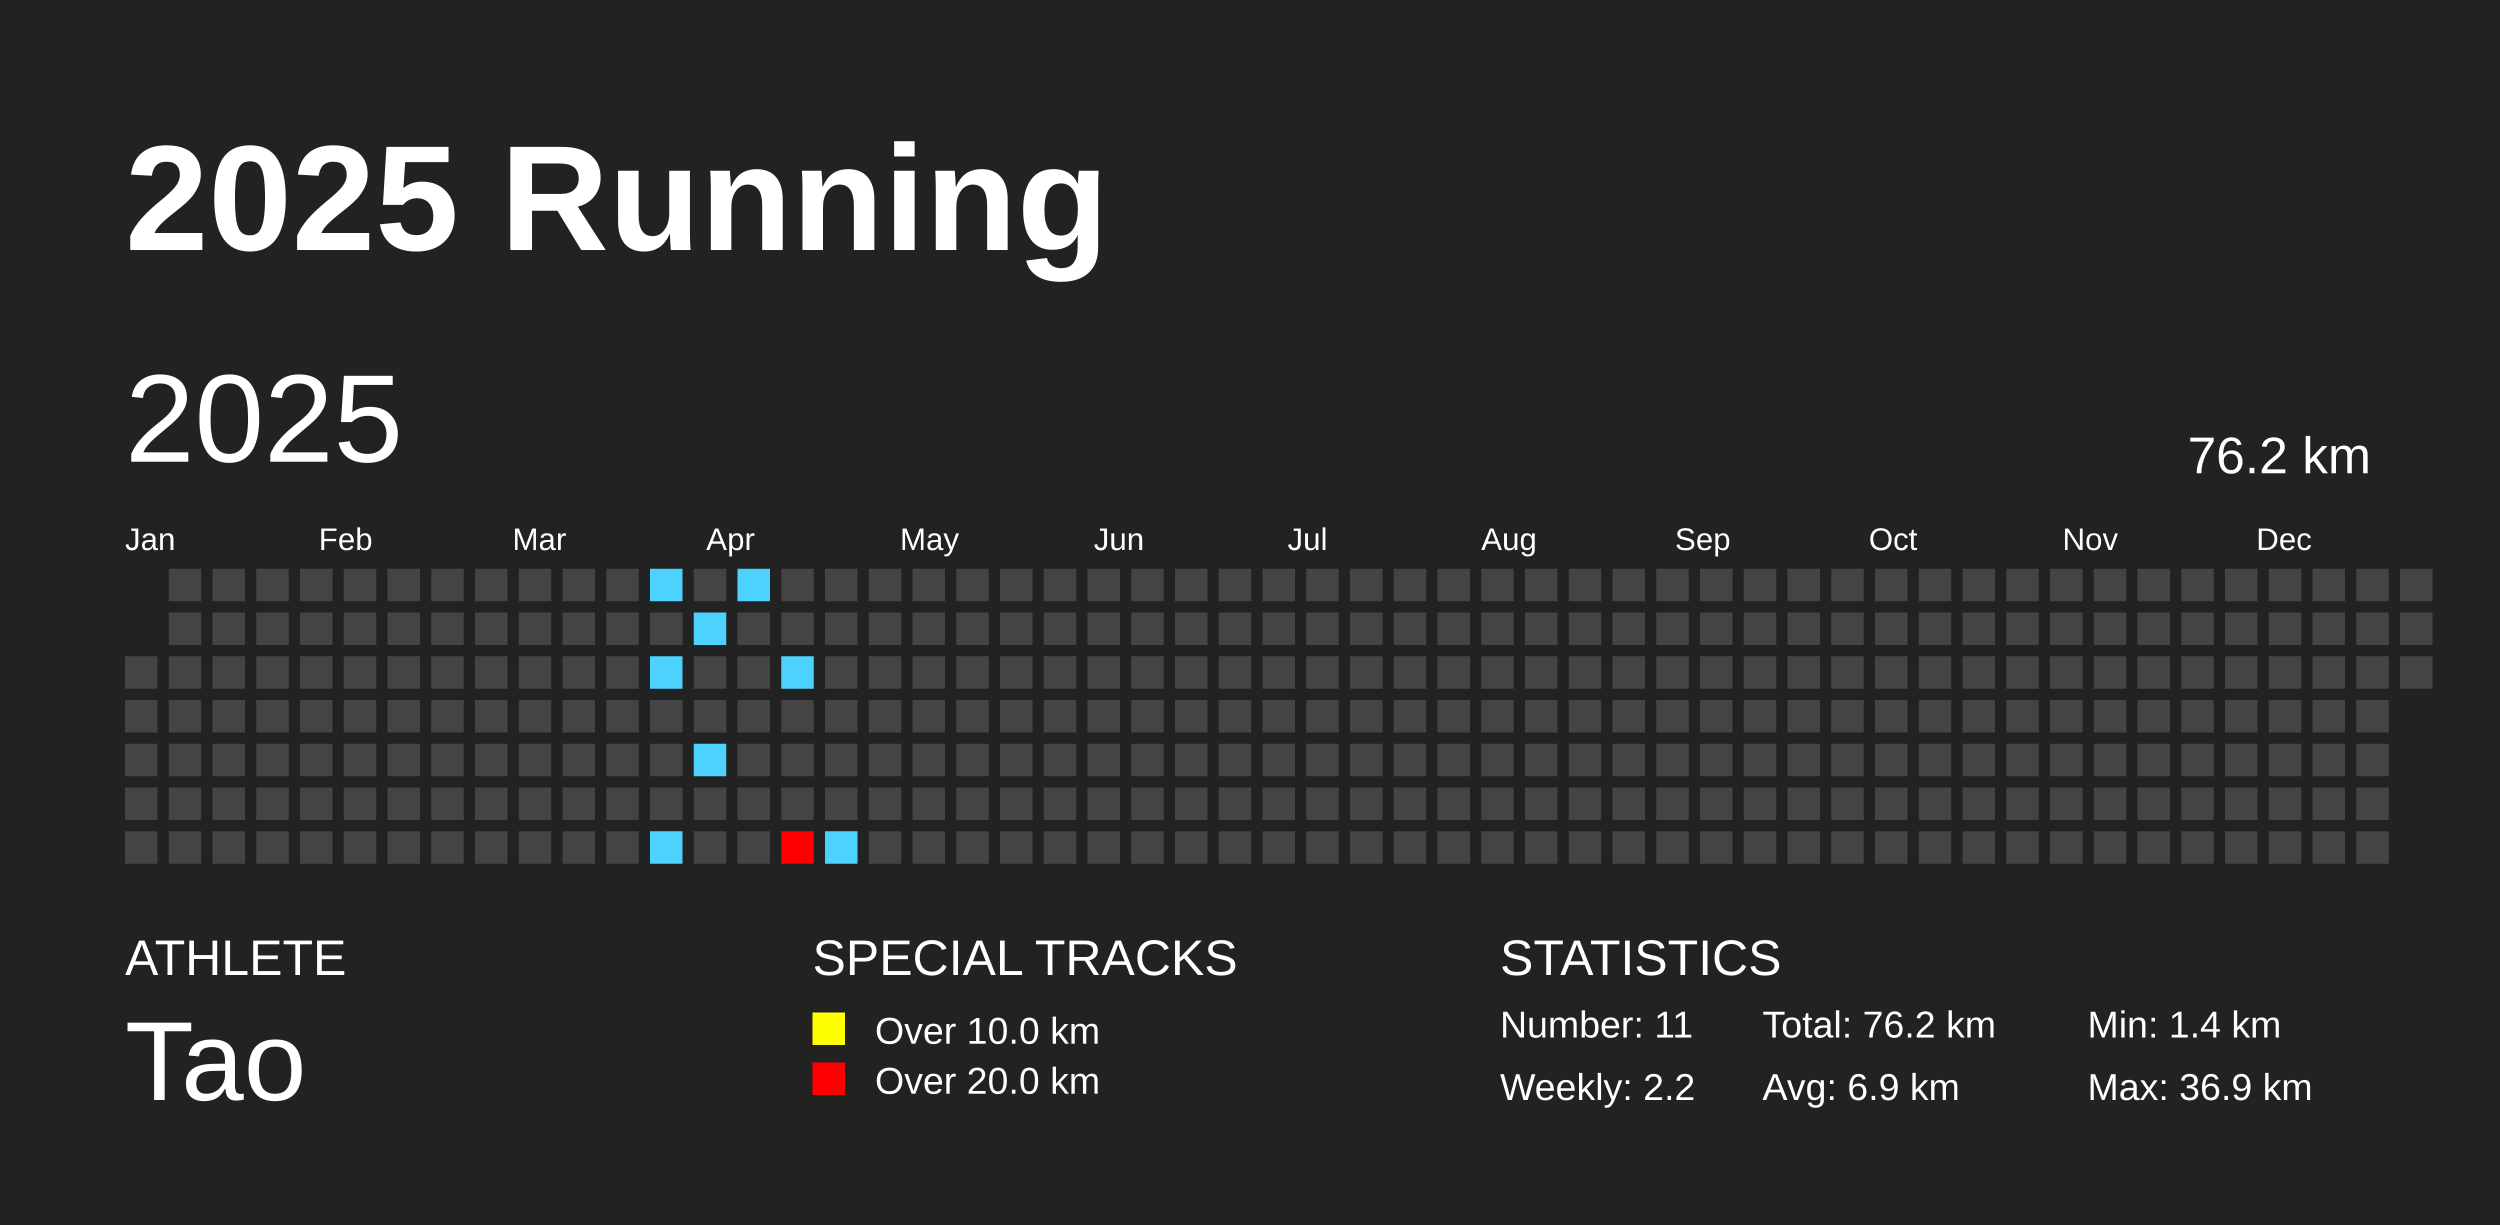
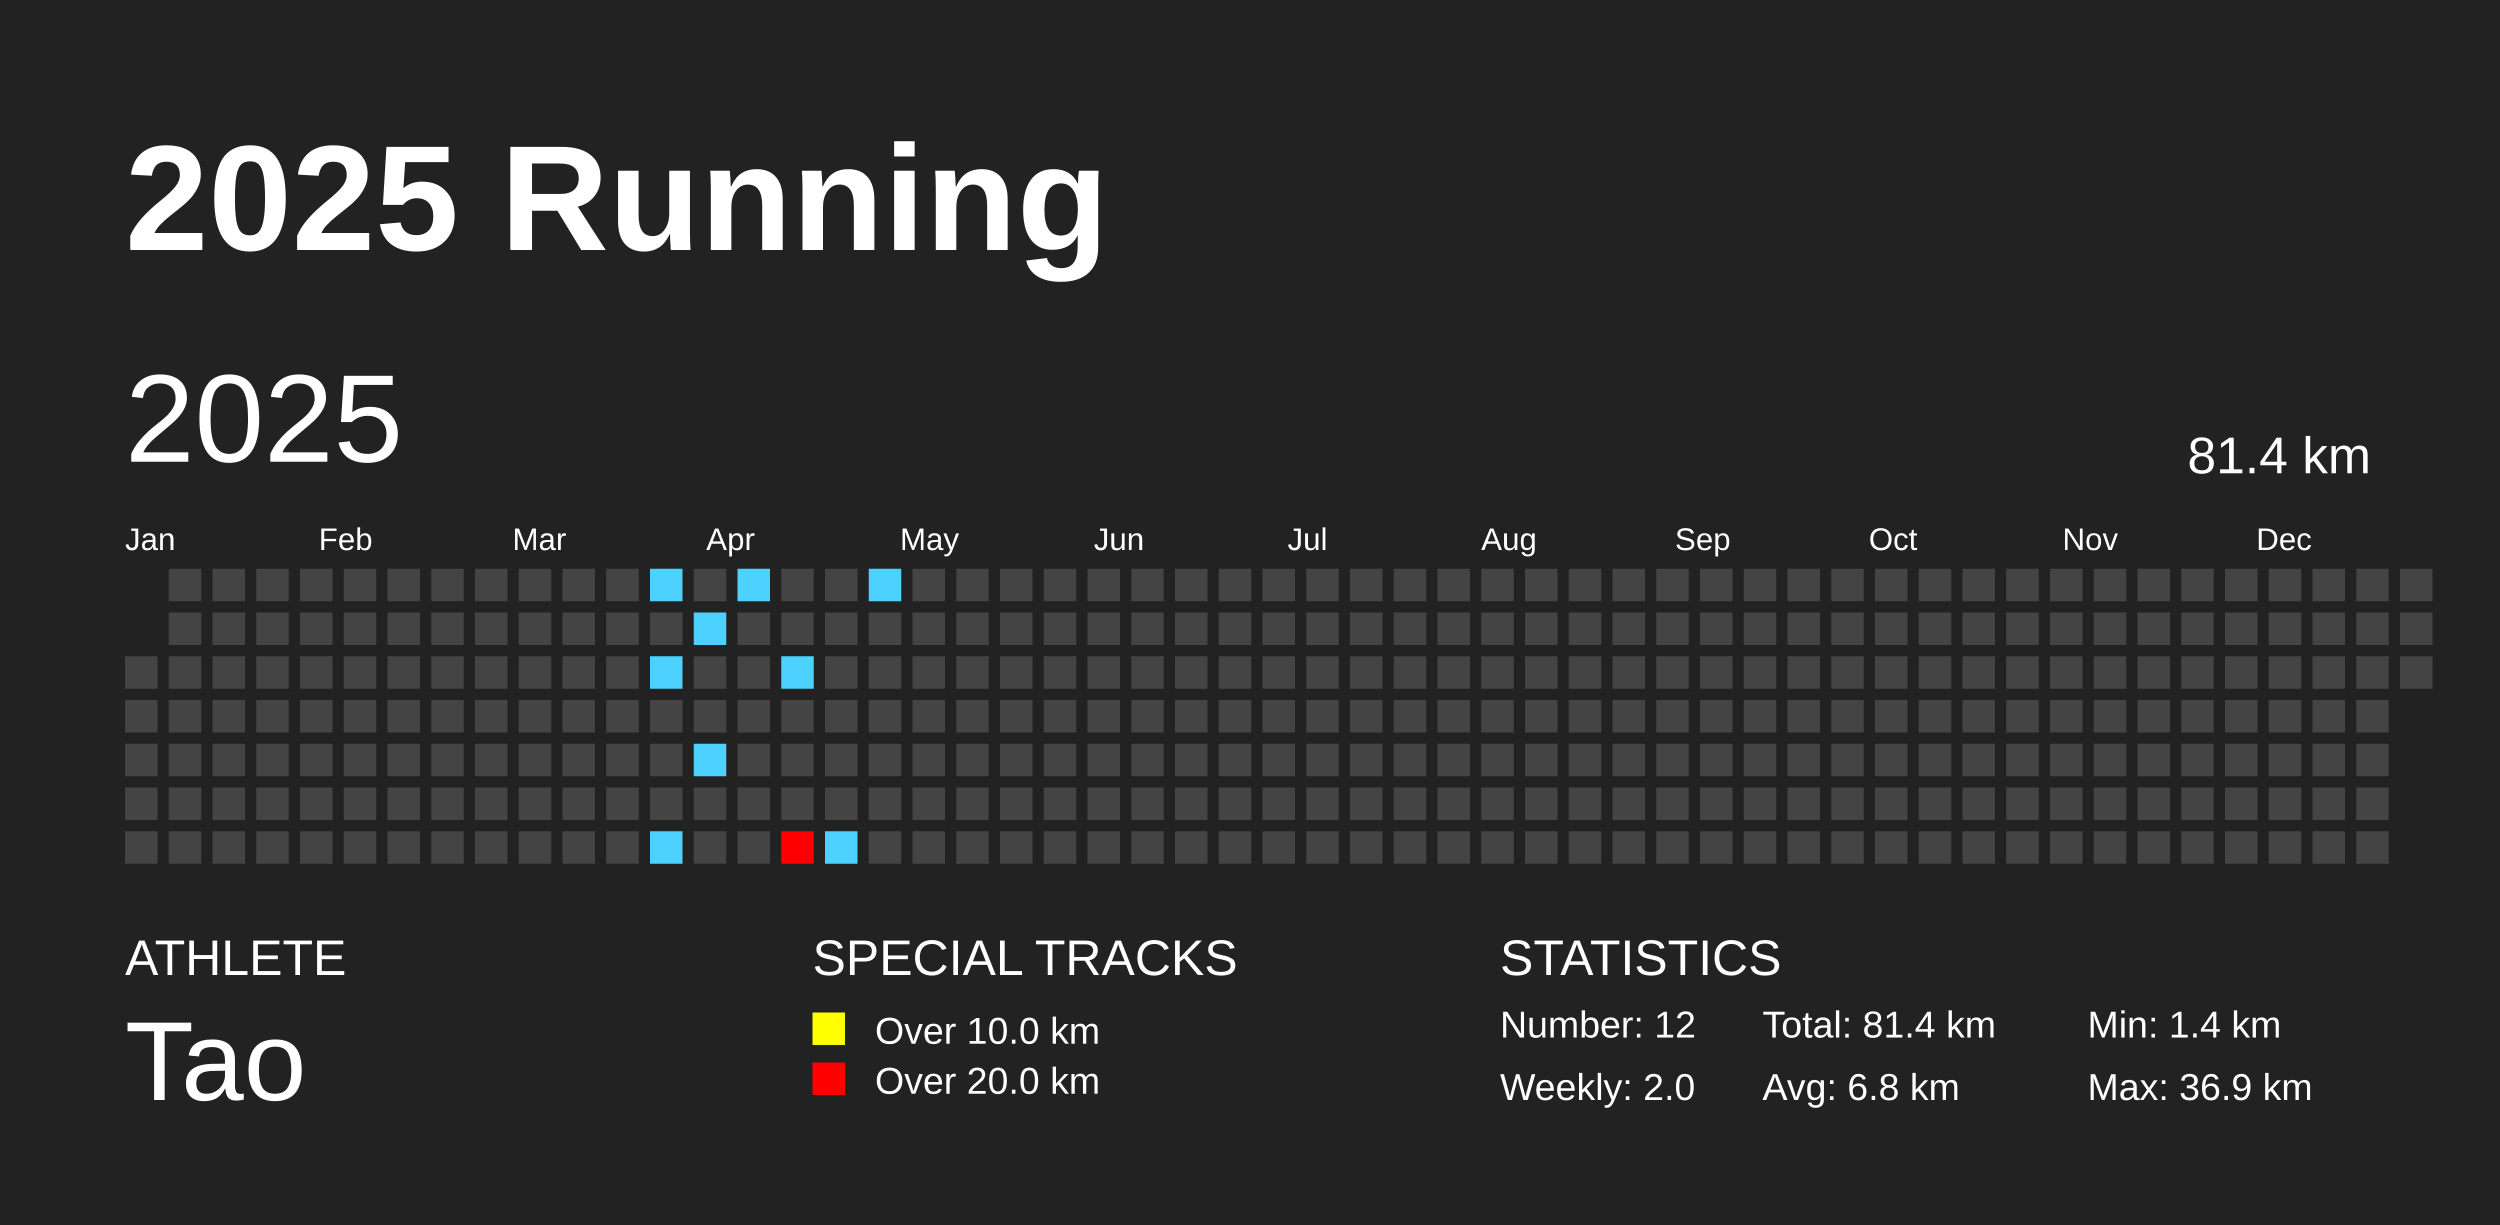
<svg xmlns="http://www.w3.org/2000/svg" baseProfile="full" height="98mm" version="1.1" viewBox="0,0,200,98" width="200mm">
  <defs />
  <rect fill="#222222" height="98" width="200" x="0" y="0" />
  <text fill="#FFFFFF" style="font-size:12px; font-family:Arial; font-weight:bold;" x="10" y="20">2025 Running</text>
  <text fill="#FFFFFF" style="font-size:4px; font-family:Arial" x="10" y="78">ATHLETE</text>
  <text fill="#FFFFFF" style="font-size:9px; font-family:Arial" x="10" y="88">Tao</text>
  <text fill="#FFFFFF" style="font-size:4px; font-family:Arial" x="65" y="78">SPECIAL TRACKS</text>
  <rect fill="yellow" height="2.6" width="2.6" x="65" y="81" />
  <text fill="#FFFFFF" style="font-size:3px; font-family:Arial" x="70" y="83.5">Over 10.0 km</text>
  <rect fill="red" height="2.6" width="2.6" x="65" y="85" />
  <text fill="#FFFFFF" style="font-size:3px; font-family:Arial" x="70" y="87.5">Over 20.0 km</text>
  <text fill="#FFFFFF" style="font-size:4px; font-family:Arial" x="120" y="78">STATISTICS</text>
-   <text fill="#FFFFFF" style="font-size:3px; font-family:Arial" x="120" y="83">Number: 11</text>
-   <text fill="#FFFFFF" style="font-size:3px; font-family:Arial" x="120" y="88">Weekly: 2.2</text>
-   <text fill="#FFFFFF" style="font-size:3px; font-family:Arial" x="141" y="83">Total: 76.2 km</text>
-   <text fill="#FFFFFF" style="font-size:3px; font-family:Arial" x="141" y="88">Avg: 6.9 km</text>
+   <text fill="#FFFFFF" style="font-size:3px; font-family:Arial" x="120" y="83">Number: 12</text>
+   <text fill="#FFFFFF" style="font-size:3px; font-family:Arial" x="120" y="88">Weekly: 2.0</text>
+   <text fill="#FFFFFF" style="font-size:3px; font-family:Arial" x="141" y="83">Total: 81.4 km</text>
+   <text fill="#FFFFFF" style="font-size:3px; font-family:Arial" x="141" y="88">Avg: 6.8 km</text>
  <text fill="#FFFFFF" style="font-size:3px; font-family:Arial" x="167" y="83">Min: 1.4 km</text>
  <text fill="#FFFFFF" style="font-size:3px; font-family:Arial" x="167" y="88">Max: 36.9 km</text>
  <text dominant-baseline="hanging" fill="#FFFFFF" style="font-size:10.0px; font-family:Arial;" x="10" y="30">2025</text>
-   <text dominant-baseline="hanging" fill="#FFFFFF" style="font-size:4.125px; font-family:Arial;" x="175" y="35">76.2 km</text>
+   <text dominant-baseline="hanging" fill="#FFFFFF" style="font-size:4.125px; font-family:Arial;" x="175" y="35">81.4 km</text>
  <text fill="#FFFFFF" style="font-size:2.5px; font-family:Arial" x="10.0" y="44">Jan</text>
  <text fill="#FFFFFF" style="font-size:2.5px; font-family:Arial" x="25.5" y="44">Feb</text>
  <text fill="#FFFFFF" style="font-size:2.5px; font-family:Arial" x="41.0" y="44">Mar</text>
  <text fill="#FFFFFF" style="font-size:2.5px; font-family:Arial" x="56.5" y="44">Apr</text>
  <text fill="#FFFFFF" style="font-size:2.5px; font-family:Arial" x="72.0" y="44">May</text>
  <text fill="#FFFFFF" style="font-size:2.5px; font-family:Arial" x="87.5" y="44">Jun</text>
  <text fill="#FFFFFF" style="font-size:2.5px; font-family:Arial" x="103.0" y="44">Jul</text>
  <text fill="#FFFFFF" style="font-size:2.5px; font-family:Arial" x="118.5" y="44">Aug</text>
  <text fill="#FFFFFF" style="font-size:2.5px; font-family:Arial" x="134.0" y="44">Sep</text>
  <text fill="#FFFFFF" style="font-size:2.5px; font-family:Arial" x="149.5" y="44">Oct</text>
  <text fill="#FFFFFF" style="font-size:2.5px; font-family:Arial" x="165.0" y="44">Nov</text>
  <text fill="#FFFFFF" style="font-size:2.5px; font-family:Arial" x="180.5" y="44">Dec</text>
  <rect fill="#444444" height="2.6" width="2.6" x="10.0" y="52.5" />
  <rect fill="#444444" height="2.6" width="2.6" x="10.0" y="56.0" />
  <rect fill="#444444" height="2.6" width="2.6" x="10.0" y="59.5" />
  <rect fill="#444444" height="2.6" width="2.6" x="10.0" y="63.0" />
  <rect fill="#444444" height="2.6" width="2.6" x="10.0" y="66.5" />
  <rect fill="#444444" height="2.6" width="2.6" x="13.5" y="45.5" />
  <rect fill="#444444" height="2.6" width="2.6" x="13.5" y="49.0" />
  <rect fill="#444444" height="2.6" width="2.6" x="13.5" y="52.5" />
  <rect fill="#444444" height="2.6" width="2.6" x="13.5" y="56.0" />
  <rect fill="#444444" height="2.6" width="2.6" x="13.5" y="59.5" />
  <rect fill="#444444" height="2.6" width="2.6" x="13.5" y="63.0" />
  <rect fill="#444444" height="2.6" width="2.6" x="13.5" y="66.5" />
  <rect fill="#444444" height="2.6" width="2.6" x="17.0" y="45.5" />
  <rect fill="#444444" height="2.6" width="2.6" x="17.0" y="49.0" />
  <rect fill="#444444" height="2.6" width="2.6" x="17.0" y="52.5" />
  <rect fill="#444444" height="2.6" width="2.6" x="17.0" y="56.0" />
  <rect fill="#444444" height="2.6" width="2.6" x="17.0" y="59.5" />
  <rect fill="#444444" height="2.6" width="2.6" x="17.0" y="63.0" />
  <rect fill="#444444" height="2.6" width="2.6" x="17.0" y="66.5" />
  <rect fill="#444444" height="2.6" width="2.6" x="20.5" y="45.5" />
  <rect fill="#444444" height="2.6" width="2.6" x="20.5" y="49.0" />
  <rect fill="#444444" height="2.6" width="2.6" x="20.5" y="52.5" />
  <rect fill="#444444" height="2.6" width="2.6" x="20.5" y="56.0" />
  <rect fill="#444444" height="2.6" width="2.6" x="20.5" y="59.5" />
  <rect fill="#444444" height="2.6" width="2.6" x="20.5" y="63.0" />
  <rect fill="#444444" height="2.6" width="2.6" x="20.5" y="66.5" />
  <rect fill="#444444" height="2.6" width="2.6" x="24.0" y="45.5" />
  <rect fill="#444444" height="2.6" width="2.6" x="24.0" y="49.0" />
  <rect fill="#444444" height="2.6" width="2.6" x="24.0" y="52.5" />
  <rect fill="#444444" height="2.6" width="2.6" x="24.0" y="56.0" />
  <rect fill="#444444" height="2.6" width="2.6" x="24.0" y="59.5" />
  <rect fill="#444444" height="2.6" width="2.6" x="24.0" y="63.0" />
  <rect fill="#444444" height="2.6" width="2.6" x="24.0" y="66.5" />
  <rect fill="#444444" height="2.6" width="2.6" x="27.5" y="45.5" />
  <rect fill="#444444" height="2.6" width="2.6" x="27.5" y="49.0" />
  <rect fill="#444444" height="2.6" width="2.6" x="27.5" y="52.5" />
  <rect fill="#444444" height="2.6" width="2.6" x="27.5" y="56.0" />
  <rect fill="#444444" height="2.6" width="2.6" x="27.5" y="59.5" />
  <rect fill="#444444" height="2.6" width="2.6" x="27.5" y="63.0" />
  <rect fill="#444444" height="2.6" width="2.6" x="27.5" y="66.5" />
  <rect fill="#444444" height="2.6" width="2.6" x="31.0" y="45.5" />
  <rect fill="#444444" height="2.6" width="2.6" x="31.0" y="49.0" />
  <rect fill="#444444" height="2.6" width="2.6" x="31.0" y="52.5" />
  <rect fill="#444444" height="2.6" width="2.6" x="31.0" y="56.0" />
  <rect fill="#444444" height="2.6" width="2.6" x="31.0" y="59.5" />
  <rect fill="#444444" height="2.6" width="2.6" x="31.0" y="63.0" />
  <rect fill="#444444" height="2.6" width="2.6" x="31.0" y="66.5" />
  <rect fill="#444444" height="2.6" width="2.6" x="34.5" y="45.5" />
  <rect fill="#444444" height="2.6" width="2.6" x="34.5" y="49.0" />
  <rect fill="#444444" height="2.6" width="2.6" x="34.5" y="52.5" />
  <rect fill="#444444" height="2.6" width="2.6" x="34.5" y="56.0" />
  <rect fill="#444444" height="2.6" width="2.6" x="34.5" y="59.5" />
  <rect fill="#444444" height="2.6" width="2.6" x="34.5" y="63.0" />
  <rect fill="#444444" height="2.6" width="2.6" x="34.5" y="66.5" />
  <rect fill="#444444" height="2.6" width="2.6" x="38.0" y="45.5" />
  <rect fill="#444444" height="2.6" width="2.6" x="38.0" y="49.0" />
  <rect fill="#444444" height="2.6" width="2.6" x="38.0" y="52.5" />
  <rect fill="#444444" height="2.6" width="2.6" x="38.0" y="56.0" />
  <rect fill="#444444" height="2.6" width="2.6" x="38.0" y="59.5" />
  <rect fill="#444444" height="2.6" width="2.6" x="38.0" y="63.0" />
  <rect fill="#444444" height="2.6" width="2.6" x="38.0" y="66.5" />
  <rect fill="#444444" height="2.6" width="2.6" x="41.5" y="45.5" />
  <rect fill="#444444" height="2.6" width="2.6" x="41.5" y="49.0" />
  <rect fill="#444444" height="2.6" width="2.6" x="41.5" y="52.5" />
  <rect fill="#444444" height="2.6" width="2.6" x="41.5" y="56.0" />
  <rect fill="#444444" height="2.6" width="2.6" x="41.5" y="59.5" />
  <rect fill="#444444" height="2.6" width="2.6" x="41.5" y="63.0" />
  <rect fill="#444444" height="2.6" width="2.6" x="41.5" y="66.5" />
  <rect fill="#444444" height="2.6" width="2.6" x="45.0" y="45.5" />
  <rect fill="#444444" height="2.6" width="2.6" x="45.0" y="49.0" />
  <rect fill="#444444" height="2.6" width="2.6" x="45.0" y="52.5" />
  <rect fill="#444444" height="2.6" width="2.6" x="45.0" y="56.0" />
  <rect fill="#444444" height="2.6" width="2.6" x="45.0" y="59.5" />
  <rect fill="#444444" height="2.6" width="2.6" x="45.0" y="63.0" />
  <rect fill="#444444" height="2.6" width="2.6" x="45.0" y="66.5" />
  <rect fill="#444444" height="2.6" width="2.6" x="48.5" y="45.5" />
  <rect fill="#444444" height="2.6" width="2.6" x="48.5" y="49.0" />
  <rect fill="#444444" height="2.6" width="2.6" x="48.5" y="52.5" />
  <rect fill="#444444" height="2.6" width="2.6" x="48.5" y="56.0" />
  <rect fill="#444444" height="2.6" width="2.6" x="48.5" y="59.5" />
  <rect fill="#444444" height="2.6" width="2.6" x="48.5" y="63.0" />
  <rect fill="#444444" height="2.6" width="2.6" x="48.5" y="66.5" />
  <rect fill="#4dd2ff" height="2.6" width="2.6" x="52.0" y="45.5" />
  <rect fill="#444444" height="2.6" width="2.6" x="52.0" y="49.0" />
  <rect fill="#4dd2ff" height="2.6" width="2.6" x="52.0" y="52.5" />
  <rect fill="#444444" height="2.6" width="2.6" x="52.0" y="56.0" />
  <rect fill="#444444" height="2.6" width="2.6" x="52.0" y="59.5" />
  <rect fill="#444444" height="2.6" width="2.6" x="52.0" y="63.0" />
  <rect fill="#4dd2ff" height="2.6" width="2.6" x="52.0" y="66.5" />
  <rect fill="#444444" height="2.6" width="2.6" x="55.5" y="45.5" />
  <rect fill="#4dd2ff" height="2.6" width="2.6" x="55.5" y="49.0" />
  <rect fill="#444444" height="2.6" width="2.6" x="55.5" y="52.5" />
  <rect fill="#444444" height="2.6" width="2.6" x="55.5" y="56.0" />
  <rect fill="#4dd2ff" height="2.6" width="2.6" x="55.5" y="59.5" />
  <rect fill="#444444" height="2.6" width="2.6" x="55.5" y="63.0" />
  <rect fill="#444444" height="2.6" width="2.6" x="55.5" y="66.5" />
  <rect fill="#4dd2ff" height="2.6" width="2.6" x="59.0" y="45.5" />
  <rect fill="#444444" height="2.6" width="2.6" x="59.0" y="49.0" />
  <rect fill="#444444" height="2.6" width="2.6" x="59.0" y="52.5" />
  <rect fill="#444444" height="2.6" width="2.6" x="59.0" y="56.0" />
  <rect fill="#444444" height="2.6" width="2.6" x="59.0" y="59.5" />
  <rect fill="#444444" height="2.6" width="2.6" x="59.0" y="63.0" />
  <rect fill="#444444" height="2.6" width="2.6" x="59.0" y="66.5" />
  <rect fill="#444444" height="2.6" width="2.6" x="62.5" y="45.5" />
  <rect fill="#444444" height="2.6" width="2.6" x="62.5" y="49.0" />
  <rect fill="#4dd2ff" height="2.6" width="2.6" x="62.5" y="52.5" />
  <rect fill="#444444" height="2.6" width="2.6" x="62.5" y="56.0" />
  <rect fill="#444444" height="2.6" width="2.6" x="62.5" y="59.5" />
  <rect fill="#444444" height="2.6" width="2.6" x="62.5" y="63.0" />
  <rect fill="red" height="2.6" width="2.6" x="62.5" y="66.5" />
  <rect fill="#444444" height="2.6" width="2.6" x="66.0" y="45.5" />
  <rect fill="#444444" height="2.6" width="2.6" x="66.0" y="49.0" />
  <rect fill="#444444" height="2.6" width="2.6" x="66.0" y="52.5" />
  <rect fill="#444444" height="2.6" width="2.6" x="66.0" y="56.0" />
  <rect fill="#444444" height="2.6" width="2.6" x="66.0" y="59.5" />
  <rect fill="#444444" height="2.6" width="2.6" x="66.0" y="63.0" />
  <rect fill="#4dd2ff" height="2.6" width="2.6" x="66.0" y="66.5" />
-   <rect fill="#444444" height="2.6" width="2.6" x="69.5" y="45.5" />
+   <rect fill="#4dd2ff" height="2.6" width="2.6" x="69.5" y="45.5" />
  <rect fill="#444444" height="2.6" width="2.6" x="69.5" y="49.0" />
  <rect fill="#444444" height="2.6" width="2.6" x="69.5" y="52.5" />
  <rect fill="#444444" height="2.6" width="2.6" x="69.5" y="56.0" />
  <rect fill="#444444" height="2.6" width="2.6" x="69.5" y="59.5" />
  <rect fill="#444444" height="2.6" width="2.6" x="69.5" y="63.0" />
  <rect fill="#444444" height="2.6" width="2.6" x="69.5" y="66.5" />
  <rect fill="#444444" height="2.6" width="2.6" x="73.0" y="45.5" />
  <rect fill="#444444" height="2.6" width="2.6" x="73.0" y="49.0" />
  <rect fill="#444444" height="2.6" width="2.6" x="73.0" y="52.5" />
  <rect fill="#444444" height="2.6" width="2.6" x="73.0" y="56.0" />
  <rect fill="#444444" height="2.6" width="2.6" x="73.0" y="59.5" />
  <rect fill="#444444" height="2.6" width="2.6" x="73.0" y="63.0" />
  <rect fill="#444444" height="2.6" width="2.6" x="73.0" y="66.5" />
  <rect fill="#444444" height="2.6" width="2.6" x="76.5" y="45.5" />
  <rect fill="#444444" height="2.6" width="2.6" x="76.5" y="49.0" />
  <rect fill="#444444" height="2.6" width="2.6" x="76.5" y="52.5" />
  <rect fill="#444444" height="2.6" width="2.6" x="76.5" y="56.0" />
  <rect fill="#444444" height="2.6" width="2.6" x="76.5" y="59.5" />
  <rect fill="#444444" height="2.6" width="2.6" x="76.5" y="63.0" />
  <rect fill="#444444" height="2.6" width="2.6" x="76.5" y="66.5" />
  <rect fill="#444444" height="2.6" width="2.6" x="80.0" y="45.5" />
  <rect fill="#444444" height="2.6" width="2.6" x="80.0" y="49.0" />
  <rect fill="#444444" height="2.6" width="2.6" x="80.0" y="52.5" />
  <rect fill="#444444" height="2.6" width="2.6" x="80.0" y="56.0" />
  <rect fill="#444444" height="2.6" width="2.6" x="80.0" y="59.5" />
  <rect fill="#444444" height="2.6" width="2.6" x="80.0" y="63.0" />
  <rect fill="#444444" height="2.6" width="2.6" x="80.0" y="66.5" />
  <rect fill="#444444" height="2.6" width="2.6" x="83.5" y="45.5" />
  <rect fill="#444444" height="2.6" width="2.6" x="83.5" y="49.0" />
  <rect fill="#444444" height="2.6" width="2.6" x="83.5" y="52.5" />
  <rect fill="#444444" height="2.6" width="2.6" x="83.5" y="56.0" />
  <rect fill="#444444" height="2.6" width="2.6" x="83.5" y="59.5" />
  <rect fill="#444444" height="2.6" width="2.6" x="83.5" y="63.0" />
  <rect fill="#444444" height="2.6" width="2.6" x="83.5" y="66.5" />
  <rect fill="#444444" height="2.6" width="2.6" x="87.0" y="45.5" />
  <rect fill="#444444" height="2.6" width="2.6" x="87.0" y="49.0" />
  <rect fill="#444444" height="2.6" width="2.6" x="87.0" y="52.5" />
  <rect fill="#444444" height="2.6" width="2.6" x="87.0" y="56.0" />
  <rect fill="#444444" height="2.6" width="2.6" x="87.0" y="59.5" />
  <rect fill="#444444" height="2.6" width="2.6" x="87.0" y="63.0" />
  <rect fill="#444444" height="2.6" width="2.6" x="87.0" y="66.5" />
  <rect fill="#444444" height="2.6" width="2.6" x="90.5" y="45.5" />
  <rect fill="#444444" height="2.6" width="2.6" x="90.5" y="49.0" />
  <rect fill="#444444" height="2.6" width="2.6" x="90.5" y="52.5" />
  <rect fill="#444444" height="2.6" width="2.6" x="90.5" y="56.0" />
  <rect fill="#444444" height="2.6" width="2.6" x="90.5" y="59.5" />
  <rect fill="#444444" height="2.6" width="2.6" x="90.5" y="63.0" />
  <rect fill="#444444" height="2.6" width="2.6" x="90.5" y="66.5" />
  <rect fill="#444444" height="2.6" width="2.6" x="94.0" y="45.5" />
  <rect fill="#444444" height="2.6" width="2.6" x="94.0" y="49.0" />
  <rect fill="#444444" height="2.6" width="2.6" x="94.0" y="52.5" />
  <rect fill="#444444" height="2.6" width="2.6" x="94.0" y="56.0" />
  <rect fill="#444444" height="2.6" width="2.6" x="94.0" y="59.5" />
  <rect fill="#444444" height="2.6" width="2.6" x="94.0" y="63.0" />
  <rect fill="#444444" height="2.6" width="2.6" x="94.0" y="66.5" />
  <rect fill="#444444" height="2.6" width="2.6" x="97.5" y="45.5" />
  <rect fill="#444444" height="2.6" width="2.6" x="97.5" y="49.0" />
  <rect fill="#444444" height="2.6" width="2.6" x="97.5" y="52.5" />
  <rect fill="#444444" height="2.6" width="2.6" x="97.5" y="56.0" />
  <rect fill="#444444" height="2.6" width="2.6" x="97.5" y="59.5" />
  <rect fill="#444444" height="2.6" width="2.6" x="97.5" y="63.0" />
  <rect fill="#444444" height="2.6" width="2.6" x="97.5" y="66.5" />
  <rect fill="#444444" height="2.6" width="2.6" x="101.0" y="45.5" />
  <rect fill="#444444" height="2.6" width="2.6" x="101.0" y="49.0" />
  <rect fill="#444444" height="2.6" width="2.6" x="101.0" y="52.5" />
  <rect fill="#444444" height="2.6" width="2.6" x="101.0" y="56.0" />
  <rect fill="#444444" height="2.6" width="2.6" x="101.0" y="59.5" />
  <rect fill="#444444" height="2.6" width="2.6" x="101.0" y="63.0" />
  <rect fill="#444444" height="2.6" width="2.6" x="101.0" y="66.5" />
  <rect fill="#444444" height="2.6" width="2.6" x="104.5" y="45.5" />
  <rect fill="#444444" height="2.6" width="2.6" x="104.5" y="49.0" />
  <rect fill="#444444" height="2.6" width="2.6" x="104.5" y="52.5" />
  <rect fill="#444444" height="2.6" width="2.6" x="104.5" y="56.0" />
  <rect fill="#444444" height="2.6" width="2.6" x="104.5" y="59.5" />
  <rect fill="#444444" height="2.6" width="2.6" x="104.5" y="63.0" />
  <rect fill="#444444" height="2.6" width="2.6" x="104.5" y="66.5" />
  <rect fill="#444444" height="2.6" width="2.6" x="108.0" y="45.5" />
  <rect fill="#444444" height="2.6" width="2.6" x="108.0" y="49.0" />
  <rect fill="#444444" height="2.6" width="2.6" x="108.0" y="52.5" />
  <rect fill="#444444" height="2.6" width="2.6" x="108.0" y="56.0" />
  <rect fill="#444444" height="2.6" width="2.6" x="108.0" y="59.5" />
  <rect fill="#444444" height="2.6" width="2.6" x="108.0" y="63.0" />
  <rect fill="#444444" height="2.6" width="2.6" x="108.0" y="66.5" />
  <rect fill="#444444" height="2.6" width="2.6" x="111.5" y="45.5" />
  <rect fill="#444444" height="2.6" width="2.6" x="111.5" y="49.0" />
  <rect fill="#444444" height="2.6" width="2.6" x="111.5" y="52.5" />
  <rect fill="#444444" height="2.6" width="2.6" x="111.5" y="56.0" />
  <rect fill="#444444" height="2.6" width="2.6" x="111.5" y="59.5" />
  <rect fill="#444444" height="2.6" width="2.6" x="111.5" y="63.0" />
  <rect fill="#444444" height="2.6" width="2.6" x="111.5" y="66.5" />
  <rect fill="#444444" height="2.6" width="2.6" x="115.0" y="45.5" />
  <rect fill="#444444" height="2.6" width="2.6" x="115.0" y="49.0" />
  <rect fill="#444444" height="2.6" width="2.6" x="115.0" y="52.5" />
  <rect fill="#444444" height="2.6" width="2.6" x="115.0" y="56.0" />
  <rect fill="#444444" height="2.6" width="2.6" x="115.0" y="59.5" />
  <rect fill="#444444" height="2.6" width="2.6" x="115.0" y="63.0" />
  <rect fill="#444444" height="2.6" width="2.6" x="115.0" y="66.5" />
  <rect fill="#444444" height="2.6" width="2.6" x="118.5" y="45.5" />
  <rect fill="#444444" height="2.6" width="2.6" x="118.5" y="49.0" />
  <rect fill="#444444" height="2.6" width="2.6" x="118.5" y="52.5" />
  <rect fill="#444444" height="2.6" width="2.6" x="118.5" y="56.0" />
  <rect fill="#444444" height="2.6" width="2.6" x="118.5" y="59.5" />
  <rect fill="#444444" height="2.6" width="2.6" x="118.5" y="63.0" />
  <rect fill="#444444" height="2.6" width="2.6" x="118.5" y="66.5" />
  <rect fill="#444444" height="2.6" width="2.6" x="122.0" y="45.5" />
  <rect fill="#444444" height="2.6" width="2.6" x="122.0" y="49.0" />
  <rect fill="#444444" height="2.6" width="2.6" x="122.0" y="52.5" />
  <rect fill="#444444" height="2.6" width="2.6" x="122.0" y="56.0" />
  <rect fill="#444444" height="2.6" width="2.6" x="122.0" y="59.5" />
  <rect fill="#444444" height="2.6" width="2.6" x="122.0" y="63.0" />
  <rect fill="#444444" height="2.6" width="2.6" x="122.0" y="66.5" />
  <rect fill="#444444" height="2.6" width="2.6" x="125.5" y="45.5" />
  <rect fill="#444444" height="2.6" width="2.6" x="125.5" y="49.0" />
  <rect fill="#444444" height="2.6" width="2.6" x="125.5" y="52.5" />
  <rect fill="#444444" height="2.6" width="2.6" x="125.5" y="56.0" />
  <rect fill="#444444" height="2.6" width="2.6" x="125.5" y="59.5" />
  <rect fill="#444444" height="2.6" width="2.6" x="125.5" y="63.0" />
  <rect fill="#444444" height="2.6" width="2.6" x="125.5" y="66.5" />
  <rect fill="#444444" height="2.6" width="2.6" x="129.0" y="45.5" />
  <rect fill="#444444" height="2.6" width="2.6" x="129.0" y="49.0" />
  <rect fill="#444444" height="2.6" width="2.6" x="129.0" y="52.5" />
  <rect fill="#444444" height="2.6" width="2.6" x="129.0" y="56.0" />
  <rect fill="#444444" height="2.6" width="2.6" x="129.0" y="59.5" />
  <rect fill="#444444" height="2.6" width="2.6" x="129.0" y="63.0" />
  <rect fill="#444444" height="2.6" width="2.6" x="129.0" y="66.5" />
  <rect fill="#444444" height="2.6" width="2.6" x="132.5" y="45.5" />
  <rect fill="#444444" height="2.6" width="2.6" x="132.5" y="49.0" />
  <rect fill="#444444" height="2.6" width="2.6" x="132.5" y="52.5" />
  <rect fill="#444444" height="2.6" width="2.6" x="132.5" y="56.0" />
  <rect fill="#444444" height="2.6" width="2.6" x="132.5" y="59.5" />
  <rect fill="#444444" height="2.6" width="2.6" x="132.5" y="63.0" />
  <rect fill="#444444" height="2.6" width="2.6" x="132.5" y="66.5" />
  <rect fill="#444444" height="2.6" width="2.6" x="136.0" y="45.5" />
  <rect fill="#444444" height="2.6" width="2.6" x="136.0" y="49.0" />
  <rect fill="#444444" height="2.6" width="2.6" x="136.0" y="52.5" />
  <rect fill="#444444" height="2.6" width="2.6" x="136.0" y="56.0" />
  <rect fill="#444444" height="2.6" width="2.6" x="136.0" y="59.5" />
  <rect fill="#444444" height="2.6" width="2.6" x="136.0" y="63.0" />
  <rect fill="#444444" height="2.6" width="2.6" x="136.0" y="66.5" />
  <rect fill="#444444" height="2.6" width="2.6" x="139.5" y="45.5" />
  <rect fill="#444444" height="2.6" width="2.6" x="139.5" y="49.0" />
  <rect fill="#444444" height="2.6" width="2.6" x="139.5" y="52.5" />
  <rect fill="#444444" height="2.6" width="2.6" x="139.5" y="56.0" />
  <rect fill="#444444" height="2.6" width="2.6" x="139.5" y="59.5" />
  <rect fill="#444444" height="2.6" width="2.6" x="139.5" y="63.0" />
  <rect fill="#444444" height="2.6" width="2.6" x="139.5" y="66.5" />
  <rect fill="#444444" height="2.6" width="2.6" x="143.0" y="45.5" />
  <rect fill="#444444" height="2.6" width="2.6" x="143.0" y="49.0" />
  <rect fill="#444444" height="2.6" width="2.6" x="143.0" y="52.5" />
  <rect fill="#444444" height="2.6" width="2.6" x="143.0" y="56.0" />
  <rect fill="#444444" height="2.6" width="2.6" x="143.0" y="59.5" />
  <rect fill="#444444" height="2.6" width="2.6" x="143.0" y="63.0" />
  <rect fill="#444444" height="2.6" width="2.6" x="143.0" y="66.5" />
  <rect fill="#444444" height="2.6" width="2.6" x="146.5" y="45.5" />
  <rect fill="#444444" height="2.6" width="2.6" x="146.5" y="49.0" />
  <rect fill="#444444" height="2.6" width="2.6" x="146.5" y="52.5" />
  <rect fill="#444444" height="2.6" width="2.6" x="146.5" y="56.0" />
  <rect fill="#444444" height="2.6" width="2.6" x="146.5" y="59.5" />
  <rect fill="#444444" height="2.6" width="2.6" x="146.5" y="63.0" />
  <rect fill="#444444" height="2.6" width="2.6" x="146.5" y="66.5" />
  <rect fill="#444444" height="2.6" width="2.6" x="150.0" y="45.5" />
  <rect fill="#444444" height="2.6" width="2.6" x="150.0" y="49.0" />
  <rect fill="#444444" height="2.6" width="2.6" x="150.0" y="52.5" />
  <rect fill="#444444" height="2.6" width="2.6" x="150.0" y="56.0" />
  <rect fill="#444444" height="2.6" width="2.6" x="150.0" y="59.5" />
  <rect fill="#444444" height="2.6" width="2.6" x="150.0" y="63.0" />
  <rect fill="#444444" height="2.6" width="2.6" x="150.0" y="66.5" />
  <rect fill="#444444" height="2.6" width="2.6" x="153.5" y="45.5" />
  <rect fill="#444444" height="2.6" width="2.6" x="153.5" y="49.0" />
  <rect fill="#444444" height="2.6" width="2.6" x="153.5" y="52.5" />
  <rect fill="#444444" height="2.6" width="2.6" x="153.5" y="56.0" />
  <rect fill="#444444" height="2.6" width="2.6" x="153.5" y="59.5" />
  <rect fill="#444444" height="2.6" width="2.6" x="153.5" y="63.0" />
  <rect fill="#444444" height="2.6" width="2.6" x="153.5" y="66.5" />
  <rect fill="#444444" height="2.6" width="2.6" x="157.0" y="45.5" />
  <rect fill="#444444" height="2.6" width="2.6" x="157.0" y="49.0" />
  <rect fill="#444444" height="2.6" width="2.6" x="157.0" y="52.5" />
  <rect fill="#444444" height="2.6" width="2.6" x="157.0" y="56.0" />
  <rect fill="#444444" height="2.6" width="2.6" x="157.0" y="59.5" />
  <rect fill="#444444" height="2.6" width="2.6" x="157.0" y="63.0" />
  <rect fill="#444444" height="2.6" width="2.6" x="157.0" y="66.5" />
  <rect fill="#444444" height="2.6" width="2.6" x="160.5" y="45.5" />
  <rect fill="#444444" height="2.6" width="2.6" x="160.5" y="49.0" />
  <rect fill="#444444" height="2.6" width="2.6" x="160.5" y="52.5" />
  <rect fill="#444444" height="2.6" width="2.6" x="160.5" y="56.0" />
  <rect fill="#444444" height="2.6" width="2.6" x="160.5" y="59.5" />
  <rect fill="#444444" height="2.6" width="2.6" x="160.5" y="63.0" />
  <rect fill="#444444" height="2.6" width="2.6" x="160.5" y="66.5" />
  <rect fill="#444444" height="2.6" width="2.6" x="164.0" y="45.5" />
  <rect fill="#444444" height="2.6" width="2.6" x="164.0" y="49.0" />
  <rect fill="#444444" height="2.6" width="2.6" x="164.0" y="52.5" />
  <rect fill="#444444" height="2.6" width="2.6" x="164.0" y="56.0" />
  <rect fill="#444444" height="2.6" width="2.6" x="164.0" y="59.5" />
  <rect fill="#444444" height="2.6" width="2.6" x="164.0" y="63.0" />
  <rect fill="#444444" height="2.6" width="2.6" x="164.0" y="66.5" />
  <rect fill="#444444" height="2.6" width="2.6" x="167.5" y="45.5" />
  <rect fill="#444444" height="2.6" width="2.6" x="167.5" y="49.0" />
  <rect fill="#444444" height="2.6" width="2.6" x="167.5" y="52.5" />
  <rect fill="#444444" height="2.6" width="2.6" x="167.5" y="56.0" />
  <rect fill="#444444" height="2.6" width="2.6" x="167.5" y="59.5" />
  <rect fill="#444444" height="2.6" width="2.6" x="167.5" y="63.0" />
  <rect fill="#444444" height="2.6" width="2.6" x="167.5" y="66.5" />
  <rect fill="#444444" height="2.6" width="2.6" x="171.0" y="45.5" />
  <rect fill="#444444" height="2.6" width="2.6" x="171.0" y="49.0" />
  <rect fill="#444444" height="2.6" width="2.6" x="171.0" y="52.5" />
  <rect fill="#444444" height="2.6" width="2.6" x="171.0" y="56.0" />
  <rect fill="#444444" height="2.6" width="2.6" x="171.0" y="59.5" />
  <rect fill="#444444" height="2.6" width="2.6" x="171.0" y="63.0" />
  <rect fill="#444444" height="2.6" width="2.6" x="171.0" y="66.5" />
  <rect fill="#444444" height="2.6" width="2.6" x="174.5" y="45.5" />
  <rect fill="#444444" height="2.6" width="2.6" x="174.5" y="49.0" />
  <rect fill="#444444" height="2.6" width="2.6" x="174.5" y="52.5" />
  <rect fill="#444444" height="2.6" width="2.6" x="174.5" y="56.0" />
  <rect fill="#444444" height="2.6" width="2.6" x="174.5" y="59.5" />
  <rect fill="#444444" height="2.6" width="2.6" x="174.5" y="63.0" />
  <rect fill="#444444" height="2.6" width="2.6" x="174.5" y="66.5" />
  <rect fill="#444444" height="2.6" width="2.6" x="178.0" y="45.5" />
  <rect fill="#444444" height="2.6" width="2.6" x="178.0" y="49.0" />
  <rect fill="#444444" height="2.6" width="2.6" x="178.0" y="52.5" />
  <rect fill="#444444" height="2.6" width="2.6" x="178.0" y="56.0" />
  <rect fill="#444444" height="2.6" width="2.6" x="178.0" y="59.5" />
  <rect fill="#444444" height="2.6" width="2.6" x="178.0" y="63.0" />
  <rect fill="#444444" height="2.6" width="2.6" x="178.0" y="66.5" />
  <rect fill="#444444" height="2.6" width="2.6" x="181.5" y="45.5" />
  <rect fill="#444444" height="2.6" width="2.6" x="181.5" y="49.0" />
  <rect fill="#444444" height="2.6" width="2.6" x="181.5" y="52.5" />
  <rect fill="#444444" height="2.6" width="2.6" x="181.5" y="56.0" />
  <rect fill="#444444" height="2.6" width="2.6" x="181.5" y="59.5" />
  <rect fill="#444444" height="2.6" width="2.6" x="181.5" y="63.0" />
  <rect fill="#444444" height="2.6" width="2.6" x="181.5" y="66.5" />
  <rect fill="#444444" height="2.6" width="2.6" x="185.0" y="45.5" />
  <rect fill="#444444" height="2.6" width="2.6" x="185.0" y="49.0" />
  <rect fill="#444444" height="2.6" width="2.6" x="185.0" y="52.5" />
  <rect fill="#444444" height="2.6" width="2.6" x="185.0" y="56.0" />
  <rect fill="#444444" height="2.6" width="2.6" x="185.0" y="59.5" />
  <rect fill="#444444" height="2.6" width="2.6" x="185.0" y="63.0" />
  <rect fill="#444444" height="2.6" width="2.6" x="185.0" y="66.5" />
  <rect fill="#444444" height="2.6" width="2.6" x="188.5" y="45.5" />
  <rect fill="#444444" height="2.6" width="2.6" x="188.5" y="49.0" />
  <rect fill="#444444" height="2.6" width="2.6" x="188.5" y="52.5" />
  <rect fill="#444444" height="2.6" width="2.6" x="188.5" y="56.0" />
  <rect fill="#444444" height="2.6" width="2.6" x="188.5" y="59.5" />
  <rect fill="#444444" height="2.6" width="2.6" x="188.5" y="63.0" />
  <rect fill="#444444" height="2.6" width="2.6" x="188.5" y="66.5" />
  <rect fill="#444444" height="2.6" width="2.6" x="192.0" y="45.5" />
  <rect fill="#444444" height="2.6" width="2.6" x="192.0" y="49.0" />
  <rect fill="#444444" height="2.6" width="2.6" x="192.0" y="52.5" />
</svg>
